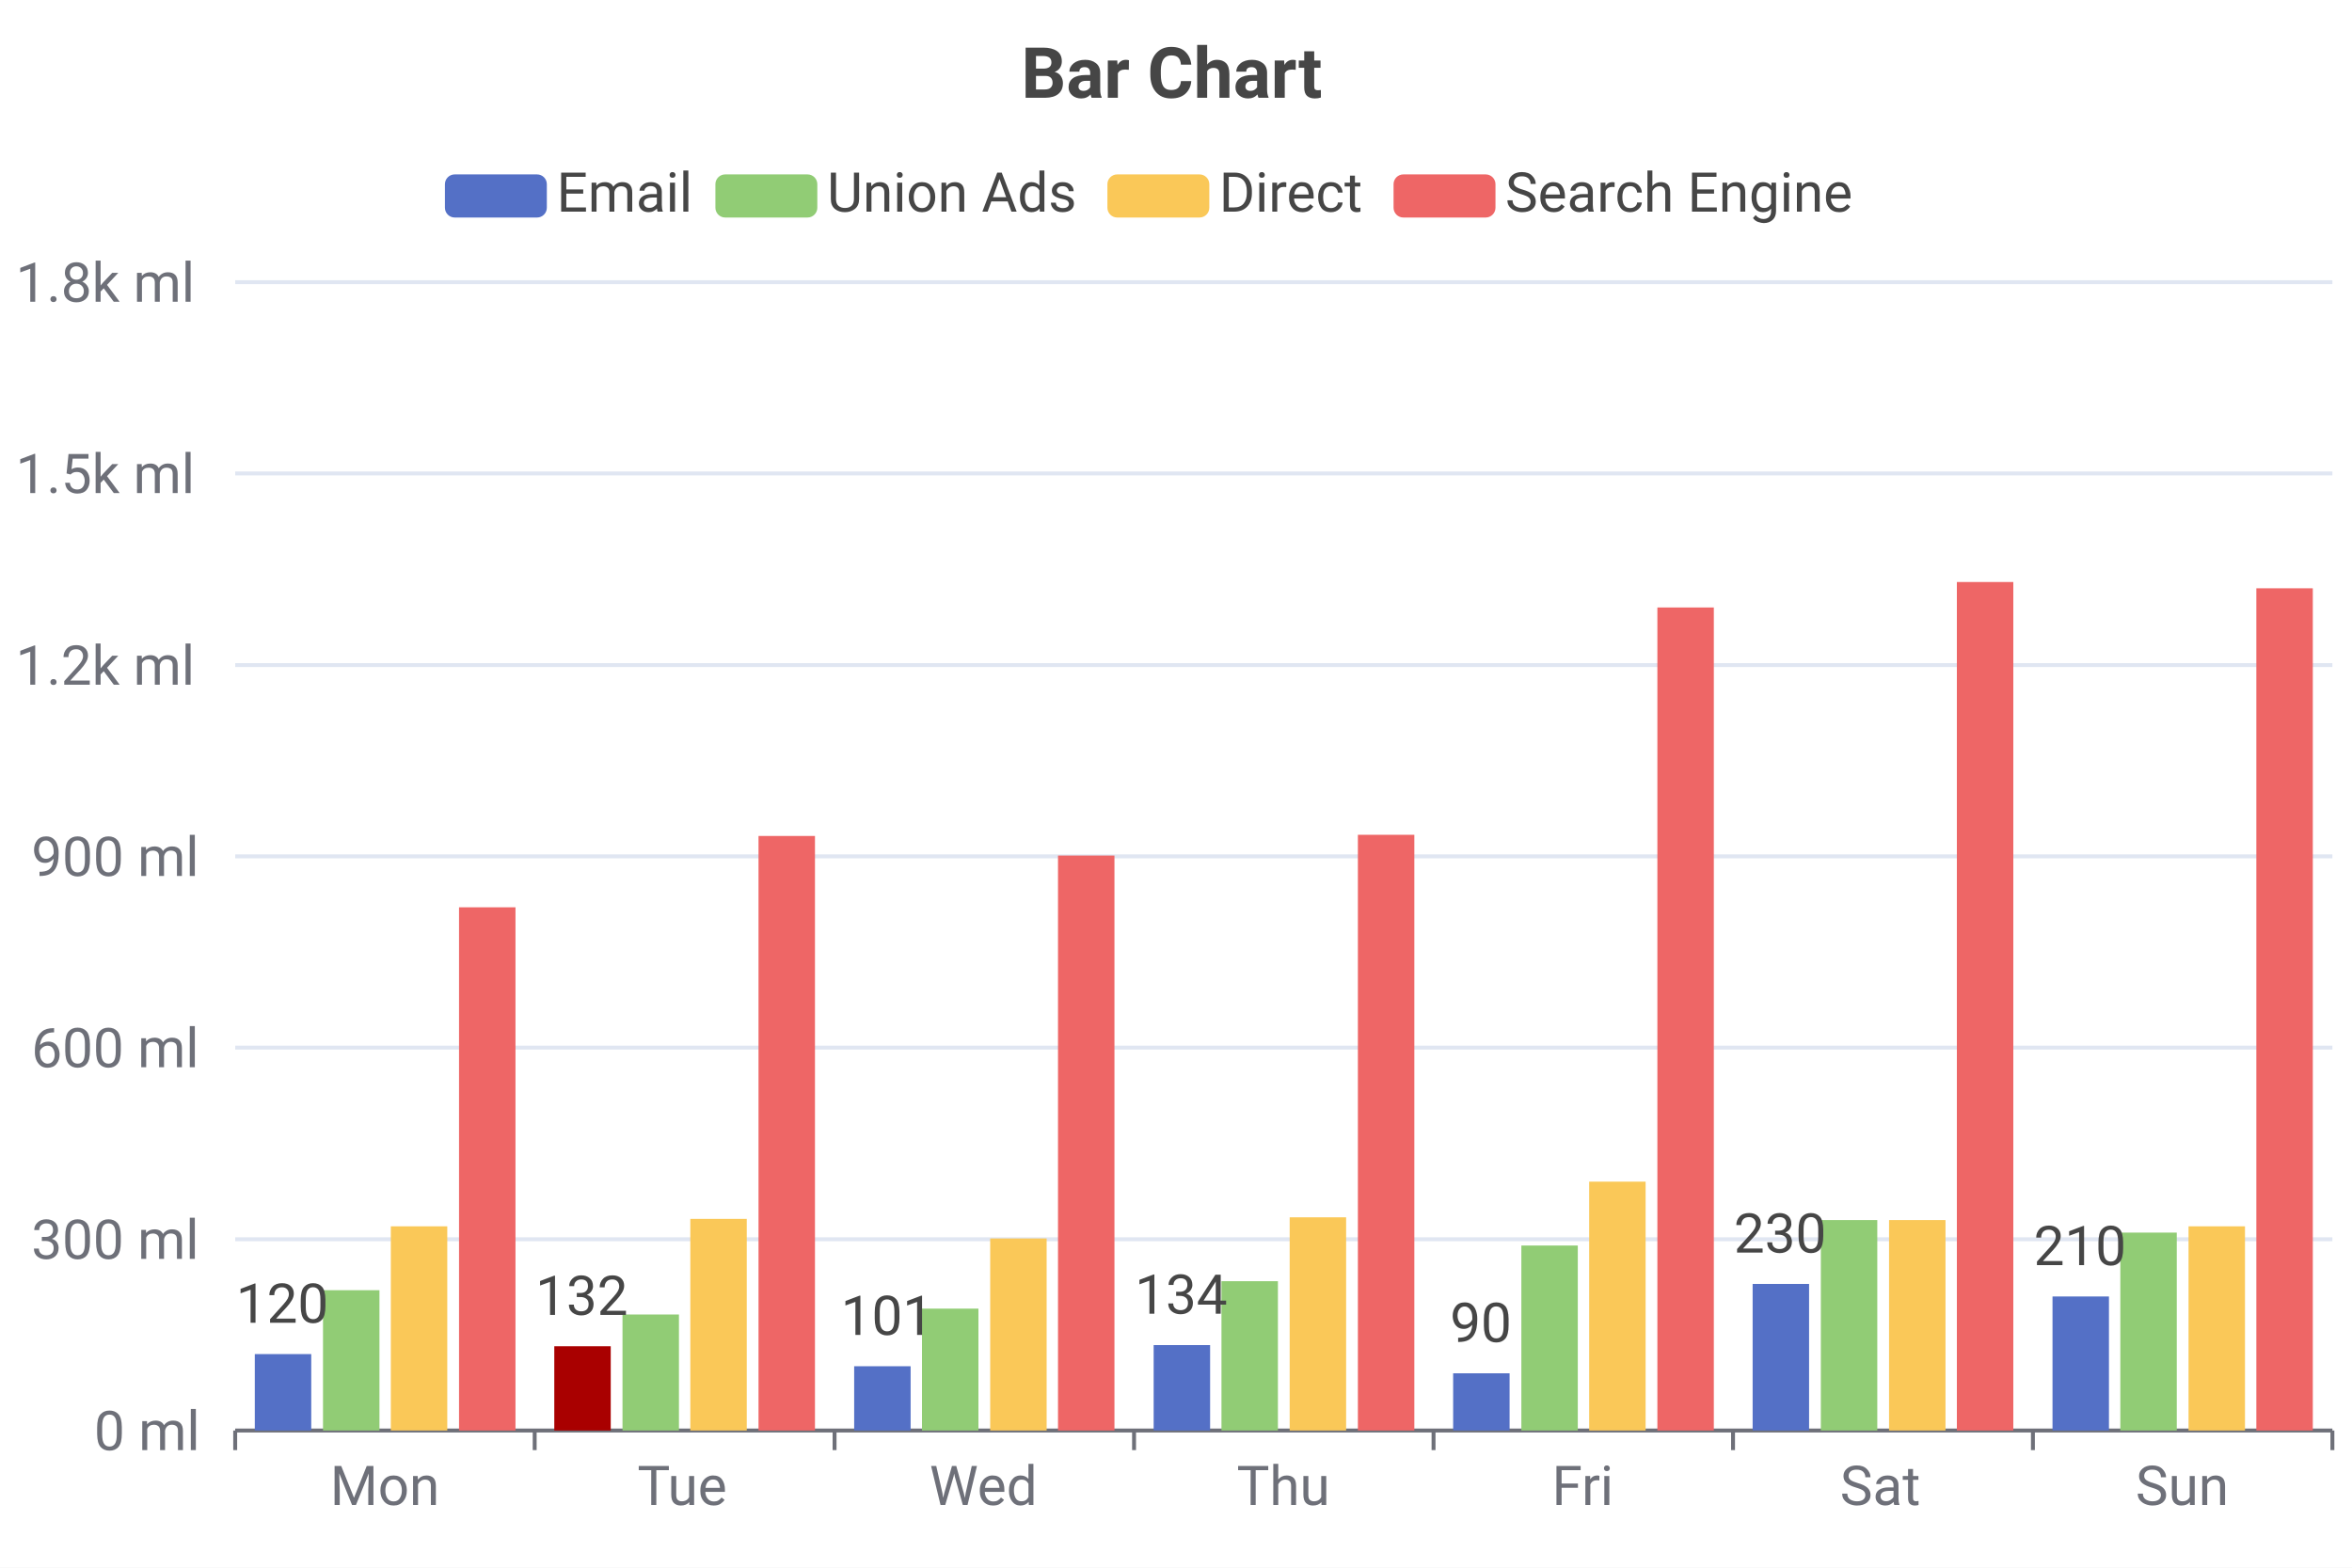
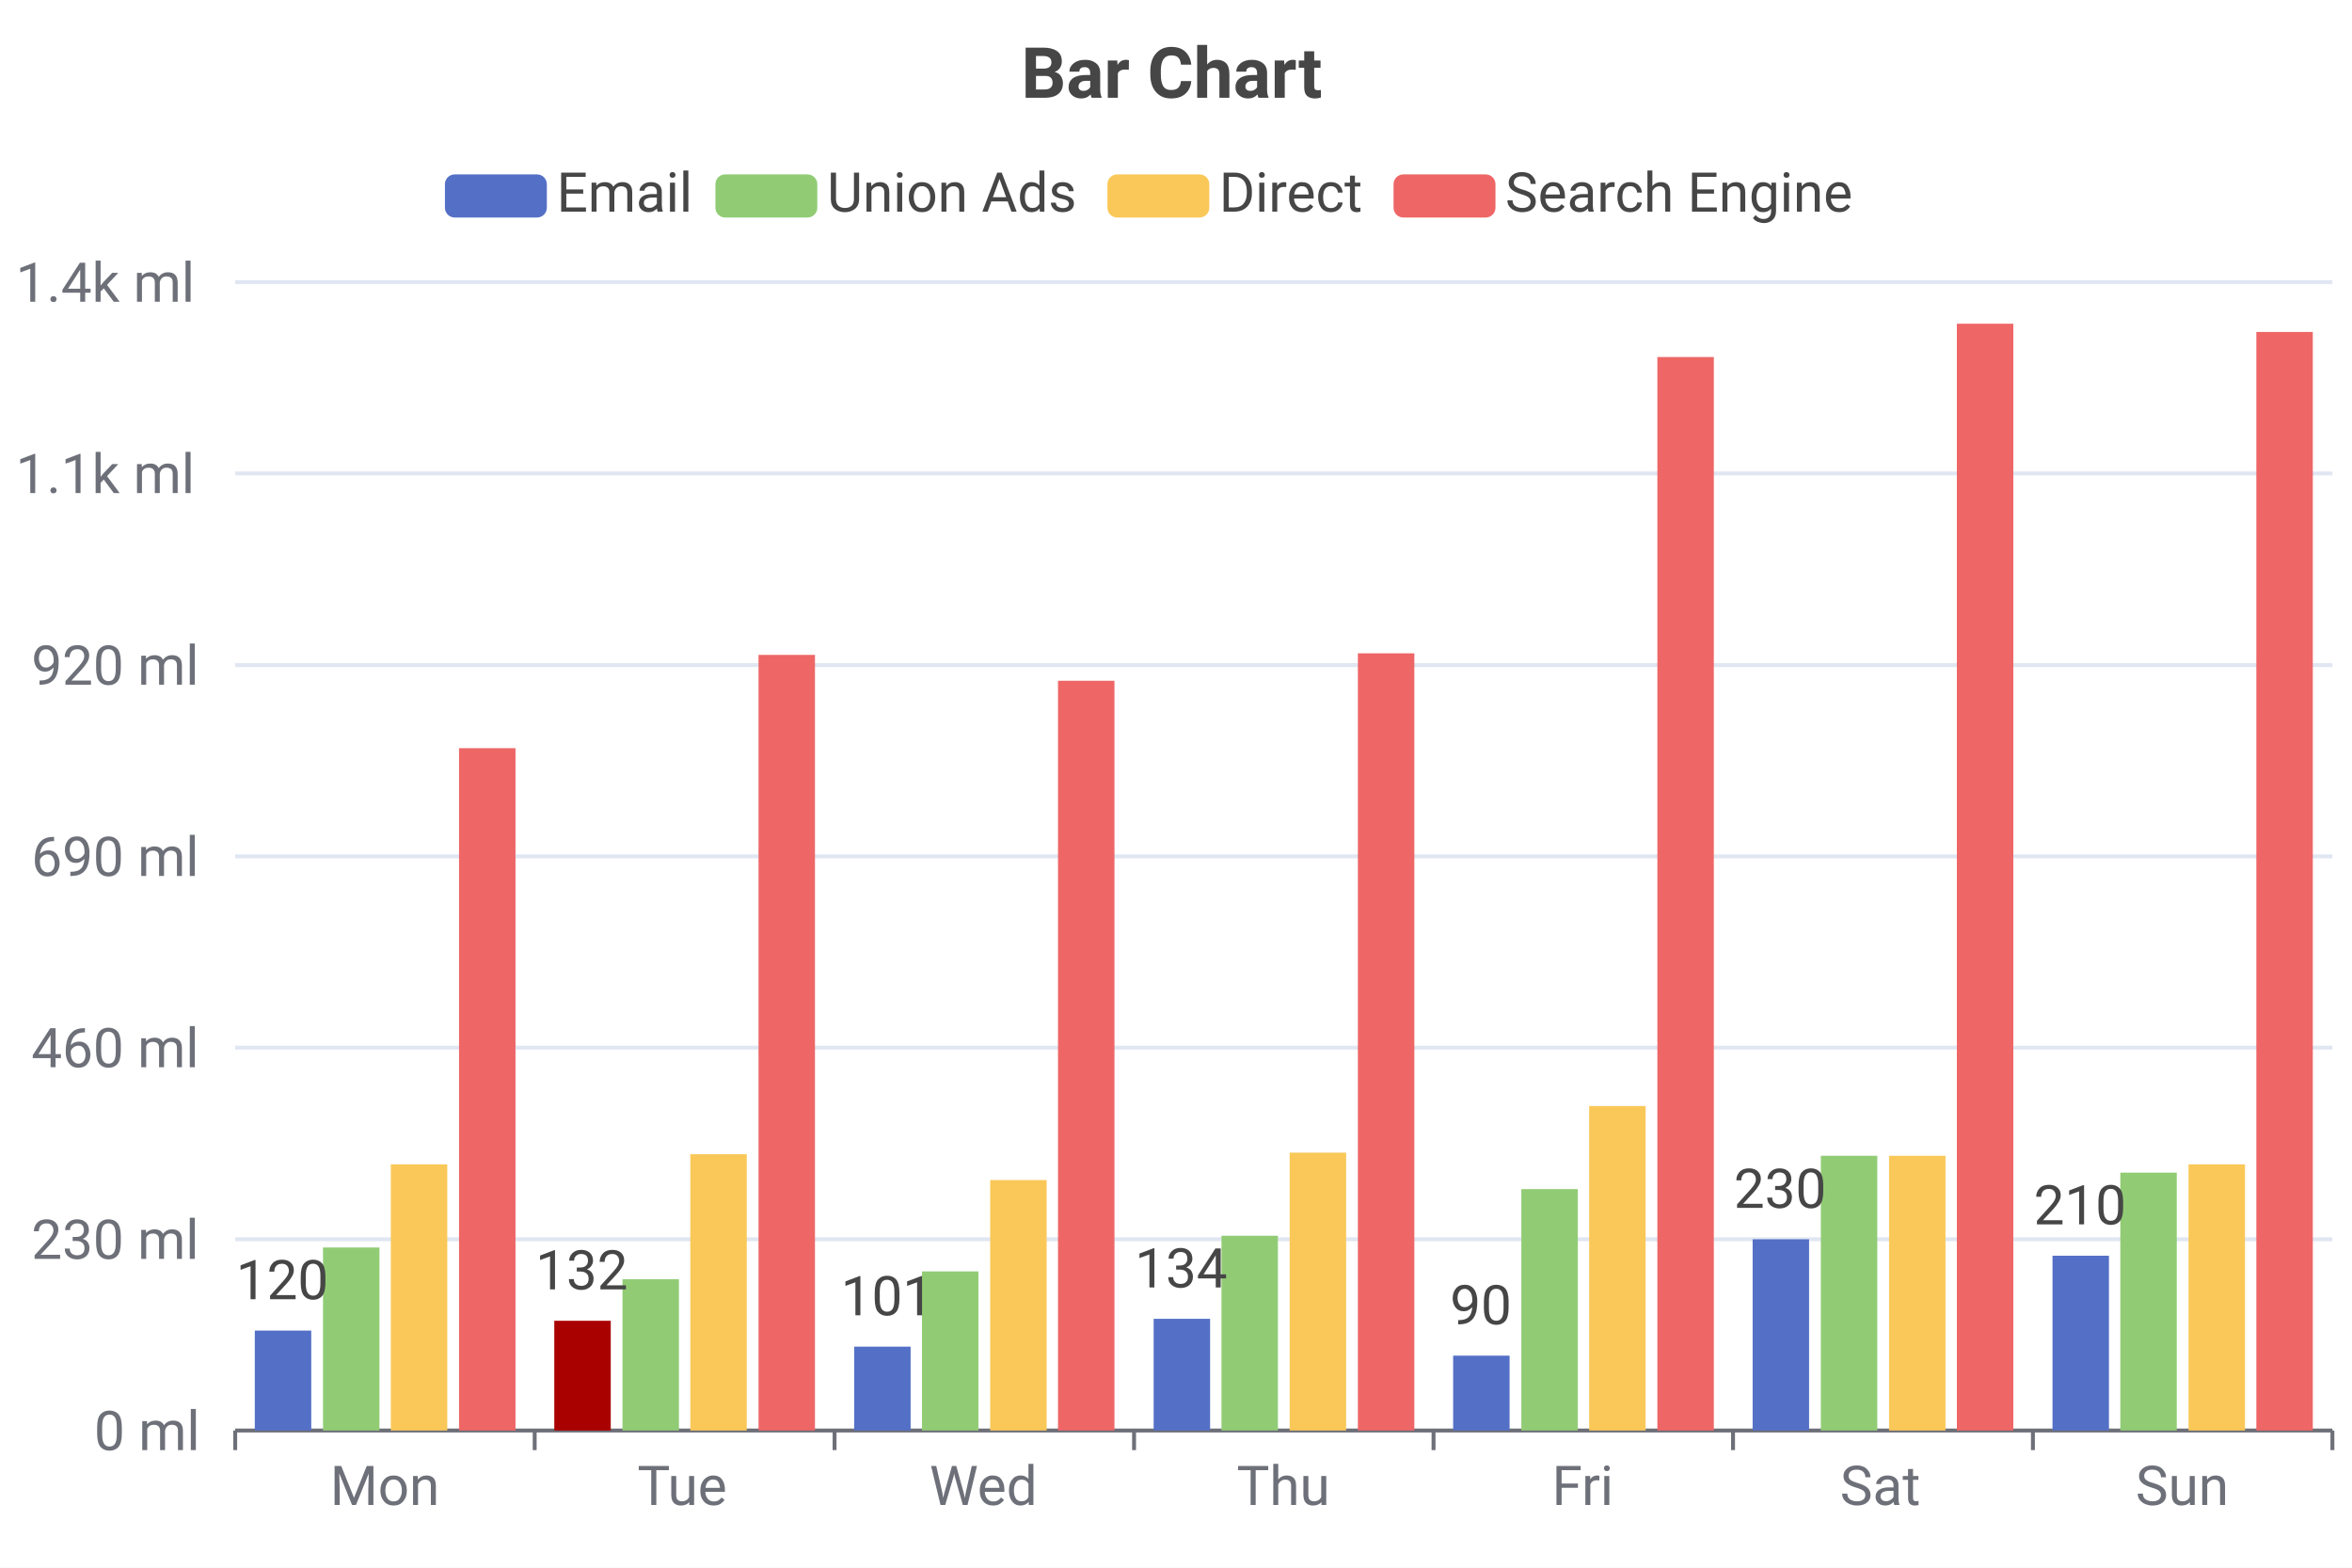
<svg xmlns="http://www.w3.org/2000/svg" width="600" height="400" viewBox="0 0 600 400">
  <rect x="0" y="0" width="600" height="400" fill="#FFFFFF" />
  <text font-size="18" x="260.5" y="5" dy="15" font-weight="bold" dominant-baseline="middle" font-family="Roboto" fill="#464646">
Bar Chart
</text>
  <g>
    <rect x="114" y="45" width="25" height="10" rx="2" ry="2" stroke="#5470C6" fill="#5470C6" />
    <text font-size="14" x="142" y="54" font-family="Roboto" fill="#464646">
Email
</text>
  </g>
  <g>
    <rect x="183" y="45" width="25" height="10" rx="2" ry="2" stroke="#91CC75" fill="#91CC75" />
    <text font-size="14" x="211" y="54" font-family="Roboto" fill="#464646">
Union Ads
</text>
  </g>
  <g>
    <rect x="283" y="45" width="25" height="10" rx="2" ry="2" stroke="#FAC858" fill="#FAC858" />
    <text font-size="14" x="311" y="54" font-family="Roboto" fill="#464646">
Direct
</text>
  </g>
  <g>
    <rect x="356" y="45" width="25" height="10" rx="2" ry="2" stroke="#EE6666" fill="#EE6666" />
    <text font-size="14" x="384" y="54" font-family="Roboto" fill="#464646">
Search Engine
</text>
  </g>
  <g stroke="#E0E6F2">
    <line stroke-width="1" x1="60" y1="72" x2="595" y2="72" />
    <line stroke-width="1" x1="60" y1="120.8" x2="595" y2="120.8" />
    <line stroke-width="1" x1="60" y1="169.7" x2="595" y2="169.7" />
    <line stroke-width="1" x1="60" y1="218.5" x2="595" y2="218.5" />
    <line stroke-width="1" x1="60" y1="267.3" x2="595" y2="267.3" />
    <line stroke-width="1" x1="60" y1="316.2" x2="595" y2="316.2" />
  </g>
  <g>
    <text font-size="14" x="4" y="77" font-family="Roboto" fill="#6E7079">
- 1.8k ml
+ 1.4k ml
</text>
    <text font-size="14" x="4" y="125.8" font-family="Roboto" fill="#6E7079">
- 1.5k ml
+ 1.1k ml
</text>
-     <text font-size="14" x="4" y="174.7" font-family="Roboto" fill="#6E7079">
- 1.2k ml
+     <text font-size="14" x="8" y="174.7" font-family="Roboto" fill="#6E7079">
+ 920 ml
</text>
    <text font-size="14" x="8" y="223.5" font-family="Roboto" fill="#6E7079">
- 900 ml
+ 690 ml
</text>
    <text font-size="14" x="8" y="272.3" font-family="Roboto" fill="#6E7079">
- 600 ml
+ 460 ml
</text>
    <text font-size="14" x="8" y="321.2" font-family="Roboto" fill="#6E7079">
- 300 ml
+ 230 ml
</text>
    <text font-size="14" x="24" y="370" font-family="Roboto" fill="#6E7079">
0 ml
</text>
  </g>
  <g>
    <g stroke="#6E7079">
      <line stroke-width="1" x1="60" y1="365" x2="595" y2="365" />
      <line stroke-width="1" x1="60" y1="365" x2="60" y2="370" />
      <line stroke-width="1" x1="136.4" y1="365" x2="136.4" y2="370" />
      <line stroke-width="1" x1="212.9" y1="365" x2="212.9" y2="370" />
      <line stroke-width="1" x1="289.3" y1="365" x2="289.3" y2="370" />
      <line stroke-width="1" x1="365.7" y1="365" x2="365.7" y2="370" />
      <line stroke-width="1" x1="442.1" y1="365" x2="442.1" y2="370" />
      <line stroke-width="1" x1="518.6" y1="365" x2="518.6" y2="370" />
      <line stroke-width="1" x1="595" y1="365" x2="595" y2="370" />
    </g>
    <text font-size="14" x="84.2" y="384" font-family="Roboto" fill="#6E7079">
Mon
</text>
    <text font-size="14" x="162.6" y="384" font-family="Roboto" fill="#6E7079">
Tue
</text>
    <text font-size="14" x="237.1" y="384" font-family="Roboto" fill="#6E7079">
Wed
</text>
    <text font-size="14" x="315.5" y="384" font-family="Roboto" fill="#6E7079">
Thu
</text>
    <text font-size="14" x="395.9" y="384" font-family="Roboto" fill="#6E7079">
Fri
</text>
    <text font-size="14" x="469.4" y="384" font-family="Roboto" fill="#6E7079">
Sat
</text>
    <text font-size="14" x="544.8" y="384" font-family="Roboto" fill="#6E7079">
Sun
</text>
  </g>
-   <rect x="65" y="345.5" width="14.4" height="19.5" fill="#5470C6" />
-   <rect x="141.4" y="343.5" width="14.4" height="21.5" fill="#A90000" />
-   <rect x="217.9" y="348.6" width="14.4" height="16.4" fill="#5470C6" />
-   <rect x="294.3" y="343.2" width="14.4" height="21.8" fill="#5470C6" />
-   <rect x="370.7" y="350.4" width="14.4" height="14.6" fill="#5470C6" />
-   <rect x="447.1" y="327.6" width="14.4" height="37.4" fill="#5470C6" />
-   <rect x="523.6" y="330.8" width="14.4" height="34.2" fill="#5470C6" />
-   <rect x="82.4" y="329.2" width="14.4" height="35.8" fill="#91CC75" />
-   <rect x="158.8" y="335.4" width="14.4" height="29.6" fill="#91CC75" />
-   <rect x="235.2" y="333.9" width="14.4" height="31.1" fill="#91CC75" />
-   <rect x="311.6" y="326.9" width="14.4" height="38.1" fill="#91CC75" />
-   <rect x="388.1" y="317.8" width="14.4" height="47.2" fill="#91CC75" />
-   <rect x="464.5" y="311.3" width="14.4" height="53.7" fill="#91CC75" />
-   <rect x="540.9" y="314.5" width="14.4" height="50.5" fill="#91CC75" />
-   <rect x="99.7" y="312.9" width="14.4" height="52.1" fill="#FAC858" />
-   <rect x="176.1" y="311" width="14.4" height="54" fill="#FAC858" />
-   <rect x="252.6" y="316" width="14.4" height="49" fill="#FAC858" />
-   <rect x="329" y="310.6" width="14.4" height="54.4" fill="#FAC858" />
-   <rect x="405.4" y="301.5" width="14.4" height="63.5" fill="#FAC858" />
-   <rect x="481.9" y="311.3" width="14.4" height="53.7" fill="#FAC858" />
-   <rect x="558.3" y="312.9" width="14.4" height="52.1" fill="#FAC858" />
-   <rect x="117.1" y="231.5" width="14.4" height="133.5" fill="#EE6666" />
-   <rect x="193.5" y="213.3" width="14.4" height="151.7" fill="#EE6666" />
-   <rect x="269.9" y="218.3" width="14.4" height="146.7" fill="#EE6666" />
-   <rect x="346.4" y="213" width="14.4" height="152" fill="#EE6666" />
-   <rect x="422.8" y="155" width="14.4" height="210" fill="#EE6666" />
-   <rect x="499.2" y="148.5" width="14.4" height="216.5" fill="#EE6666" />
-   <rect x="575.6" y="150.1" width="14.4" height="214.9" fill="#EE6666" />
-   <text font-size="14" x="72.2" y="345.5" dx="-12" dy="-8" font-family="Roboto" fill="#464646">
+   <rect x="65" y="339.5" width="14.4" height="25.5" fill="#5470C6" />
+   <rect x="141.4" y="337" width="14.4" height="28" fill="#A90000" />
+   <rect x="217.9" y="343.6" width="14.4" height="21.4" fill="#5470C6" />
+   <rect x="294.3" y="336.5" width="14.4" height="28.5" fill="#5470C6" />
+   <rect x="370.7" y="345.9" width="14.4" height="19.1" fill="#5470C6" />
+   <rect x="447.1" y="316.2" width="14.4" height="48.8" fill="#5470C6" />
+   <rect x="523.6" y="320.4" width="14.4" height="44.6" fill="#5470C6" />
+   <rect x="82.4" y="318.3" width="14.4" height="46.7" fill="#91CC75" />
+   <rect x="158.8" y="326.4" width="14.4" height="38.6" fill="#91CC75" />
+   <rect x="235.2" y="324.4" width="14.4" height="40.6" fill="#91CC75" />
+   <rect x="311.6" y="315.3" width="14.4" height="49.7" fill="#91CC75" />
+   <rect x="388.1" y="303.4" width="14.4" height="61.6" fill="#91CC75" />
+   <rect x="464.5" y="294.9" width="14.4" height="70.1" fill="#91CC75" />
+   <rect x="540.9" y="299.2" width="14.4" height="65.8" fill="#91CC75" />
+   <rect x="99.7" y="297.1" width="14.4" height="67.9" fill="#FAC858" />
+   <rect x="176.1" y="294.5" width="14.4" height="70.5" fill="#FAC858" />
+   <rect x="252.6" y="301.1" width="14.4" height="63.9" fill="#FAC858" />
+   <rect x="329" y="294.1" width="14.4" height="70.9" fill="#FAC858" />
+   <rect x="405.4" y="282.2" width="14.4" height="82.8" fill="#FAC858" />
+   <rect x="481.9" y="294.9" width="14.4" height="70.1" fill="#FAC858" />
+   <rect x="558.3" y="297.1" width="14.4" height="67.9" fill="#FAC858" />
+   <rect x="117.1" y="190.9" width="14.4" height="174.1" fill="#EE6666" />
+   <rect x="193.5" y="167.1" width="14.4" height="197.9" fill="#EE6666" />
+   <rect x="269.9" y="173.7" width="14.4" height="191.3" fill="#EE6666" />
+   <rect x="346.4" y="166.7" width="14.4" height="198.3" fill="#EE6666" />
+   <rect x="422.8" y="91.1" width="14.4" height="273.9" fill="#EE6666" />
+   <rect x="499.2" y="82.6" width="14.4" height="282.4" fill="#EE6666" />
+   <rect x="575.6" y="84.7" width="14.4" height="280.3" fill="#EE6666" />
+   <text font-size="14" x="72.2" y="339.5" dx="-12" dy="-8" font-family="Roboto" fill="#464646">
120
</text>
-   <text font-size="14" x="148.6" y="343.5" dx="-12" dy="-8" font-family="Roboto" fill="#464646">
+   <text font-size="14" x="148.6" y="337" dx="-12" dy="-8" font-family="Roboto" fill="#464646">
132
</text>
-   <text font-size="14" x="225" y="348.6" dx="-10.5" dy="-8" font-family="Roboto" fill="#464646">
+   <text font-size="14" x="225" y="343.6" dx="-10.5" dy="-8" font-family="Roboto" fill="#464646">
101
</text>
-   <text font-size="14" x="301.5" y="343.2" dx="-12" dy="-8" font-family="Roboto" fill="#464646">
+   <text font-size="14" x="301.5" y="336.5" dx="-12" dy="-8" font-family="Roboto" fill="#464646">
134
</text>
-   <text font-size="14" x="377.9" y="350.4" dx="-8" dy="-8" font-family="Roboto" fill="#464646">
+   <text font-size="14" x="377.9" y="345.9" dx="-8" dy="-8" font-family="Roboto" fill="#464646">
90
</text>
-   <text font-size="14" x="454.3" y="327.6" dx="-12" dy="-8" font-family="Roboto" fill="#464646">
+   <text font-size="14" x="454.3" y="316.2" dx="-12" dy="-8" font-family="Roboto" fill="#464646">
230
</text>
-   <text font-size="14" x="530.8" y="330.8" dx="-12" dy="-8" font-family="Roboto" fill="#464646">
+   <text font-size="14" x="530.8" y="320.4" dx="-12" dy="-8" font-family="Roboto" fill="#464646">
210
</text>
</svg>
